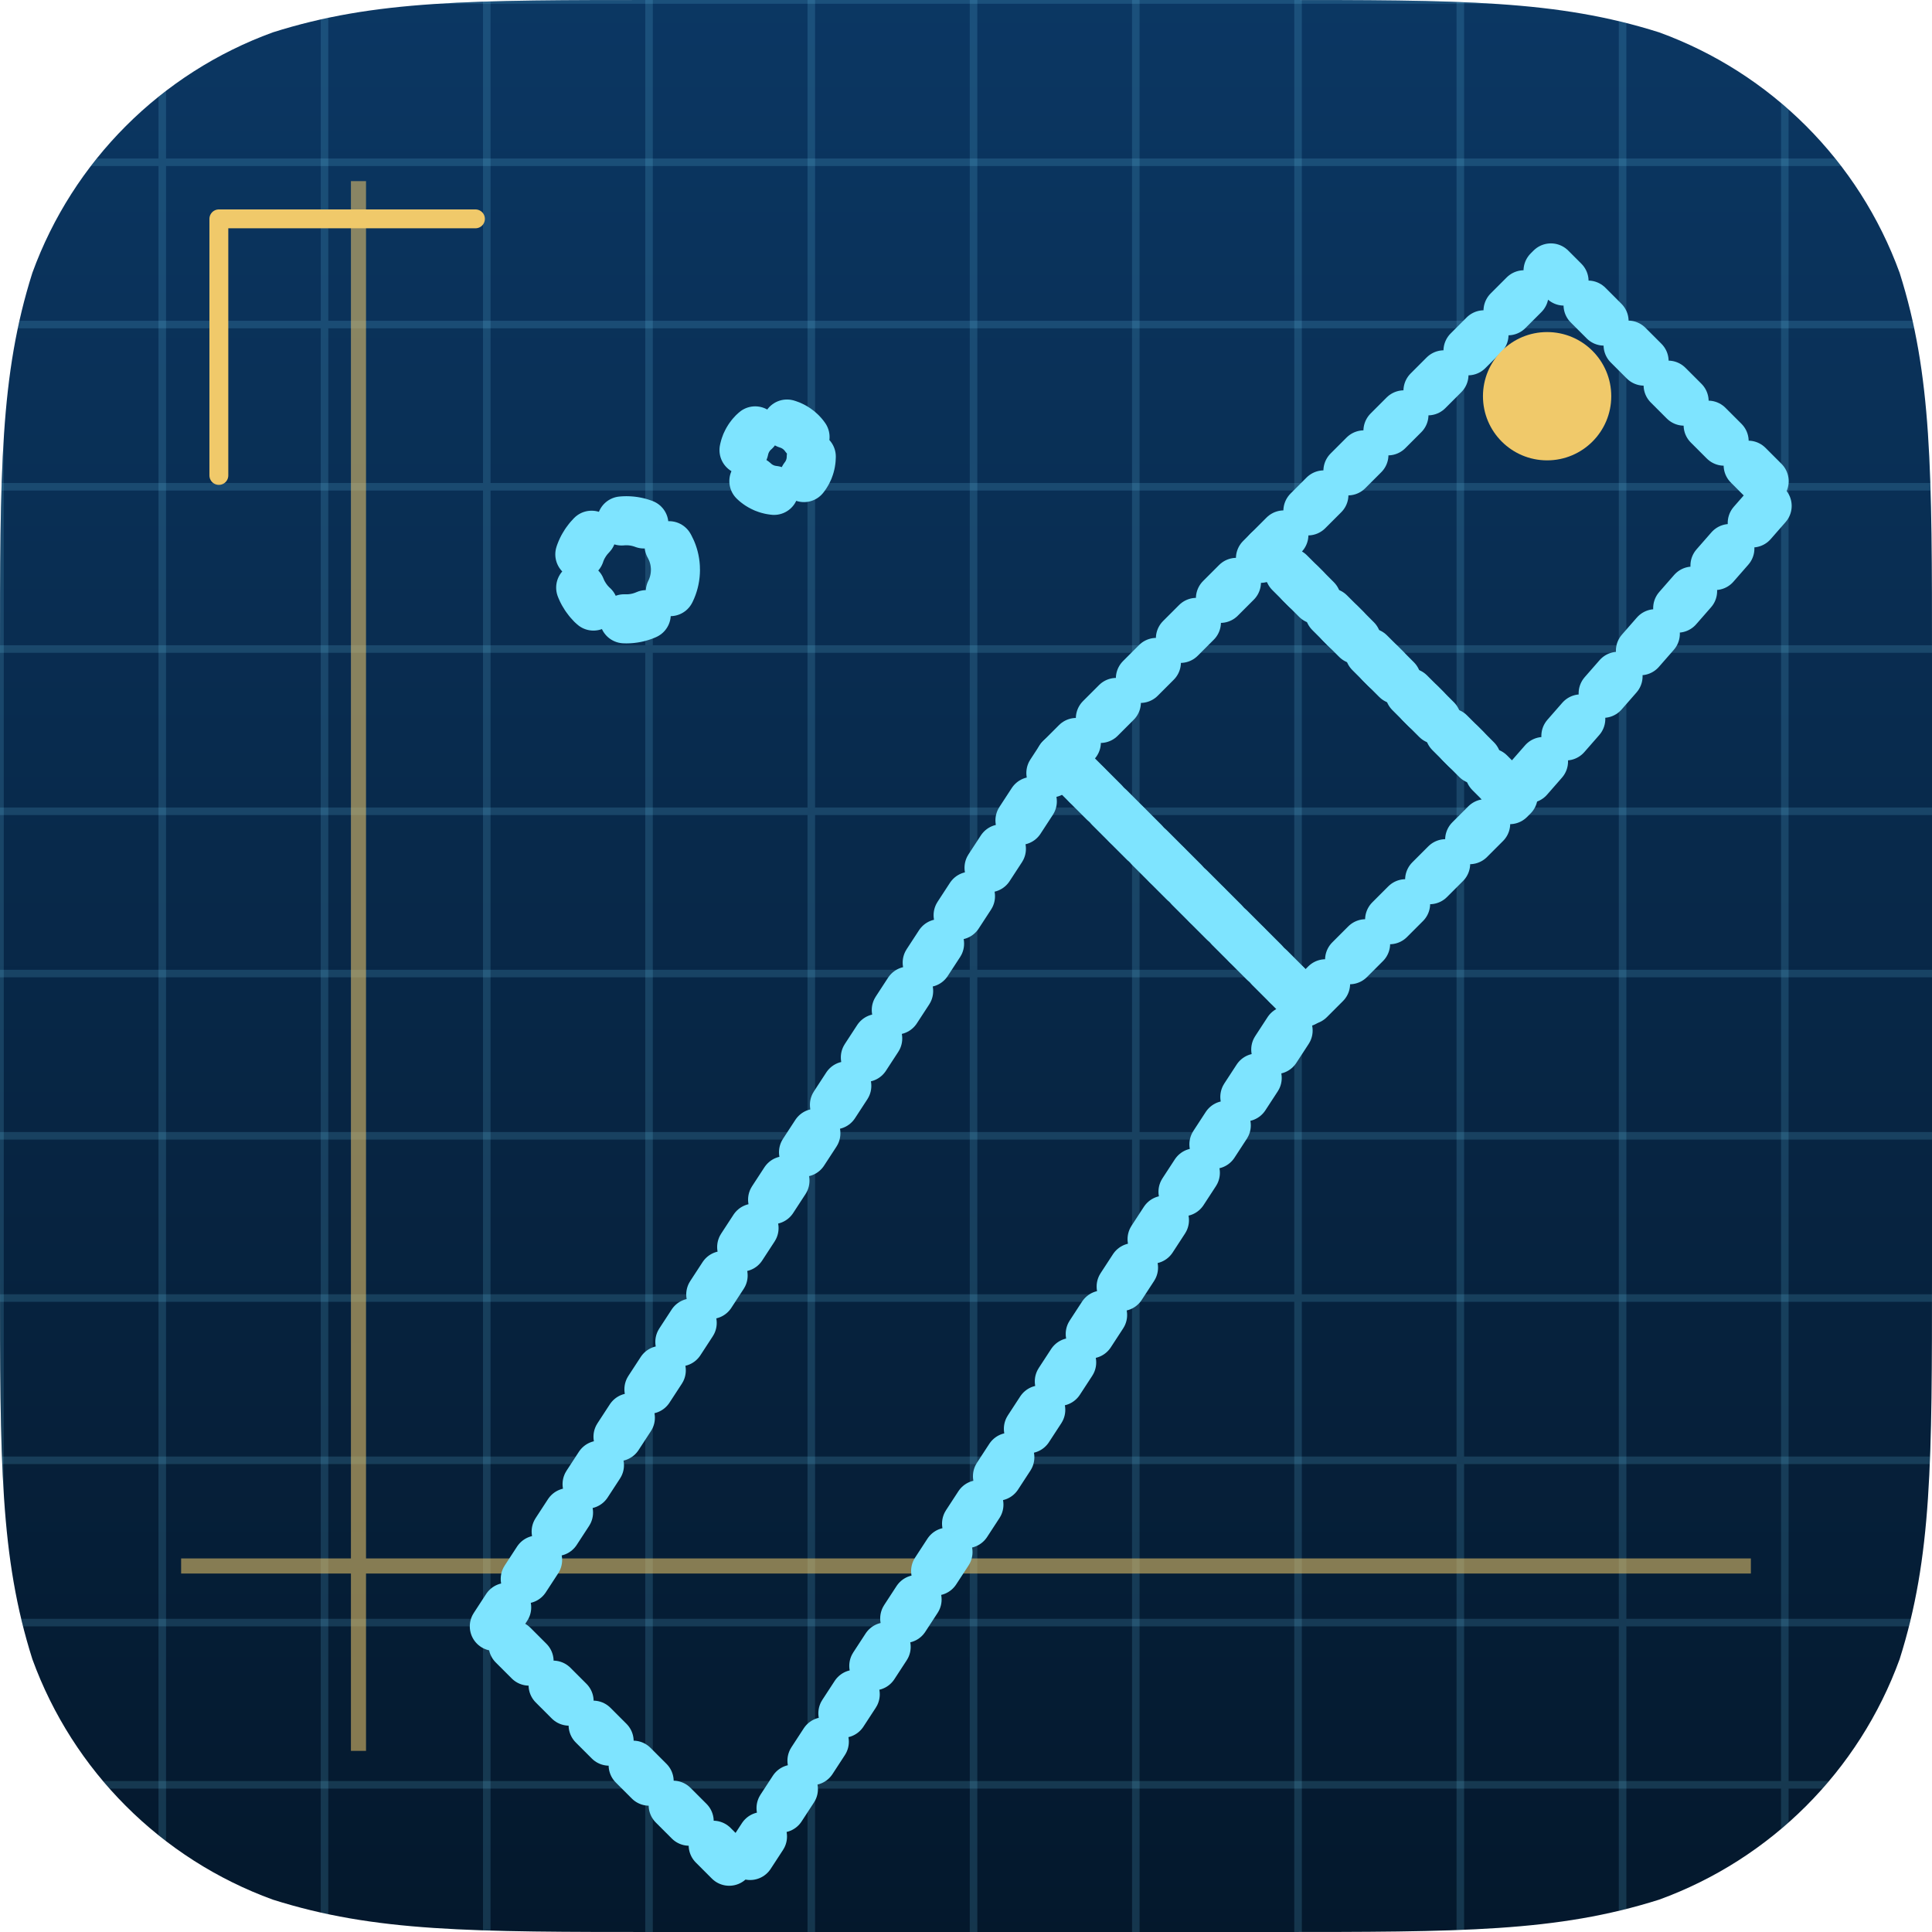
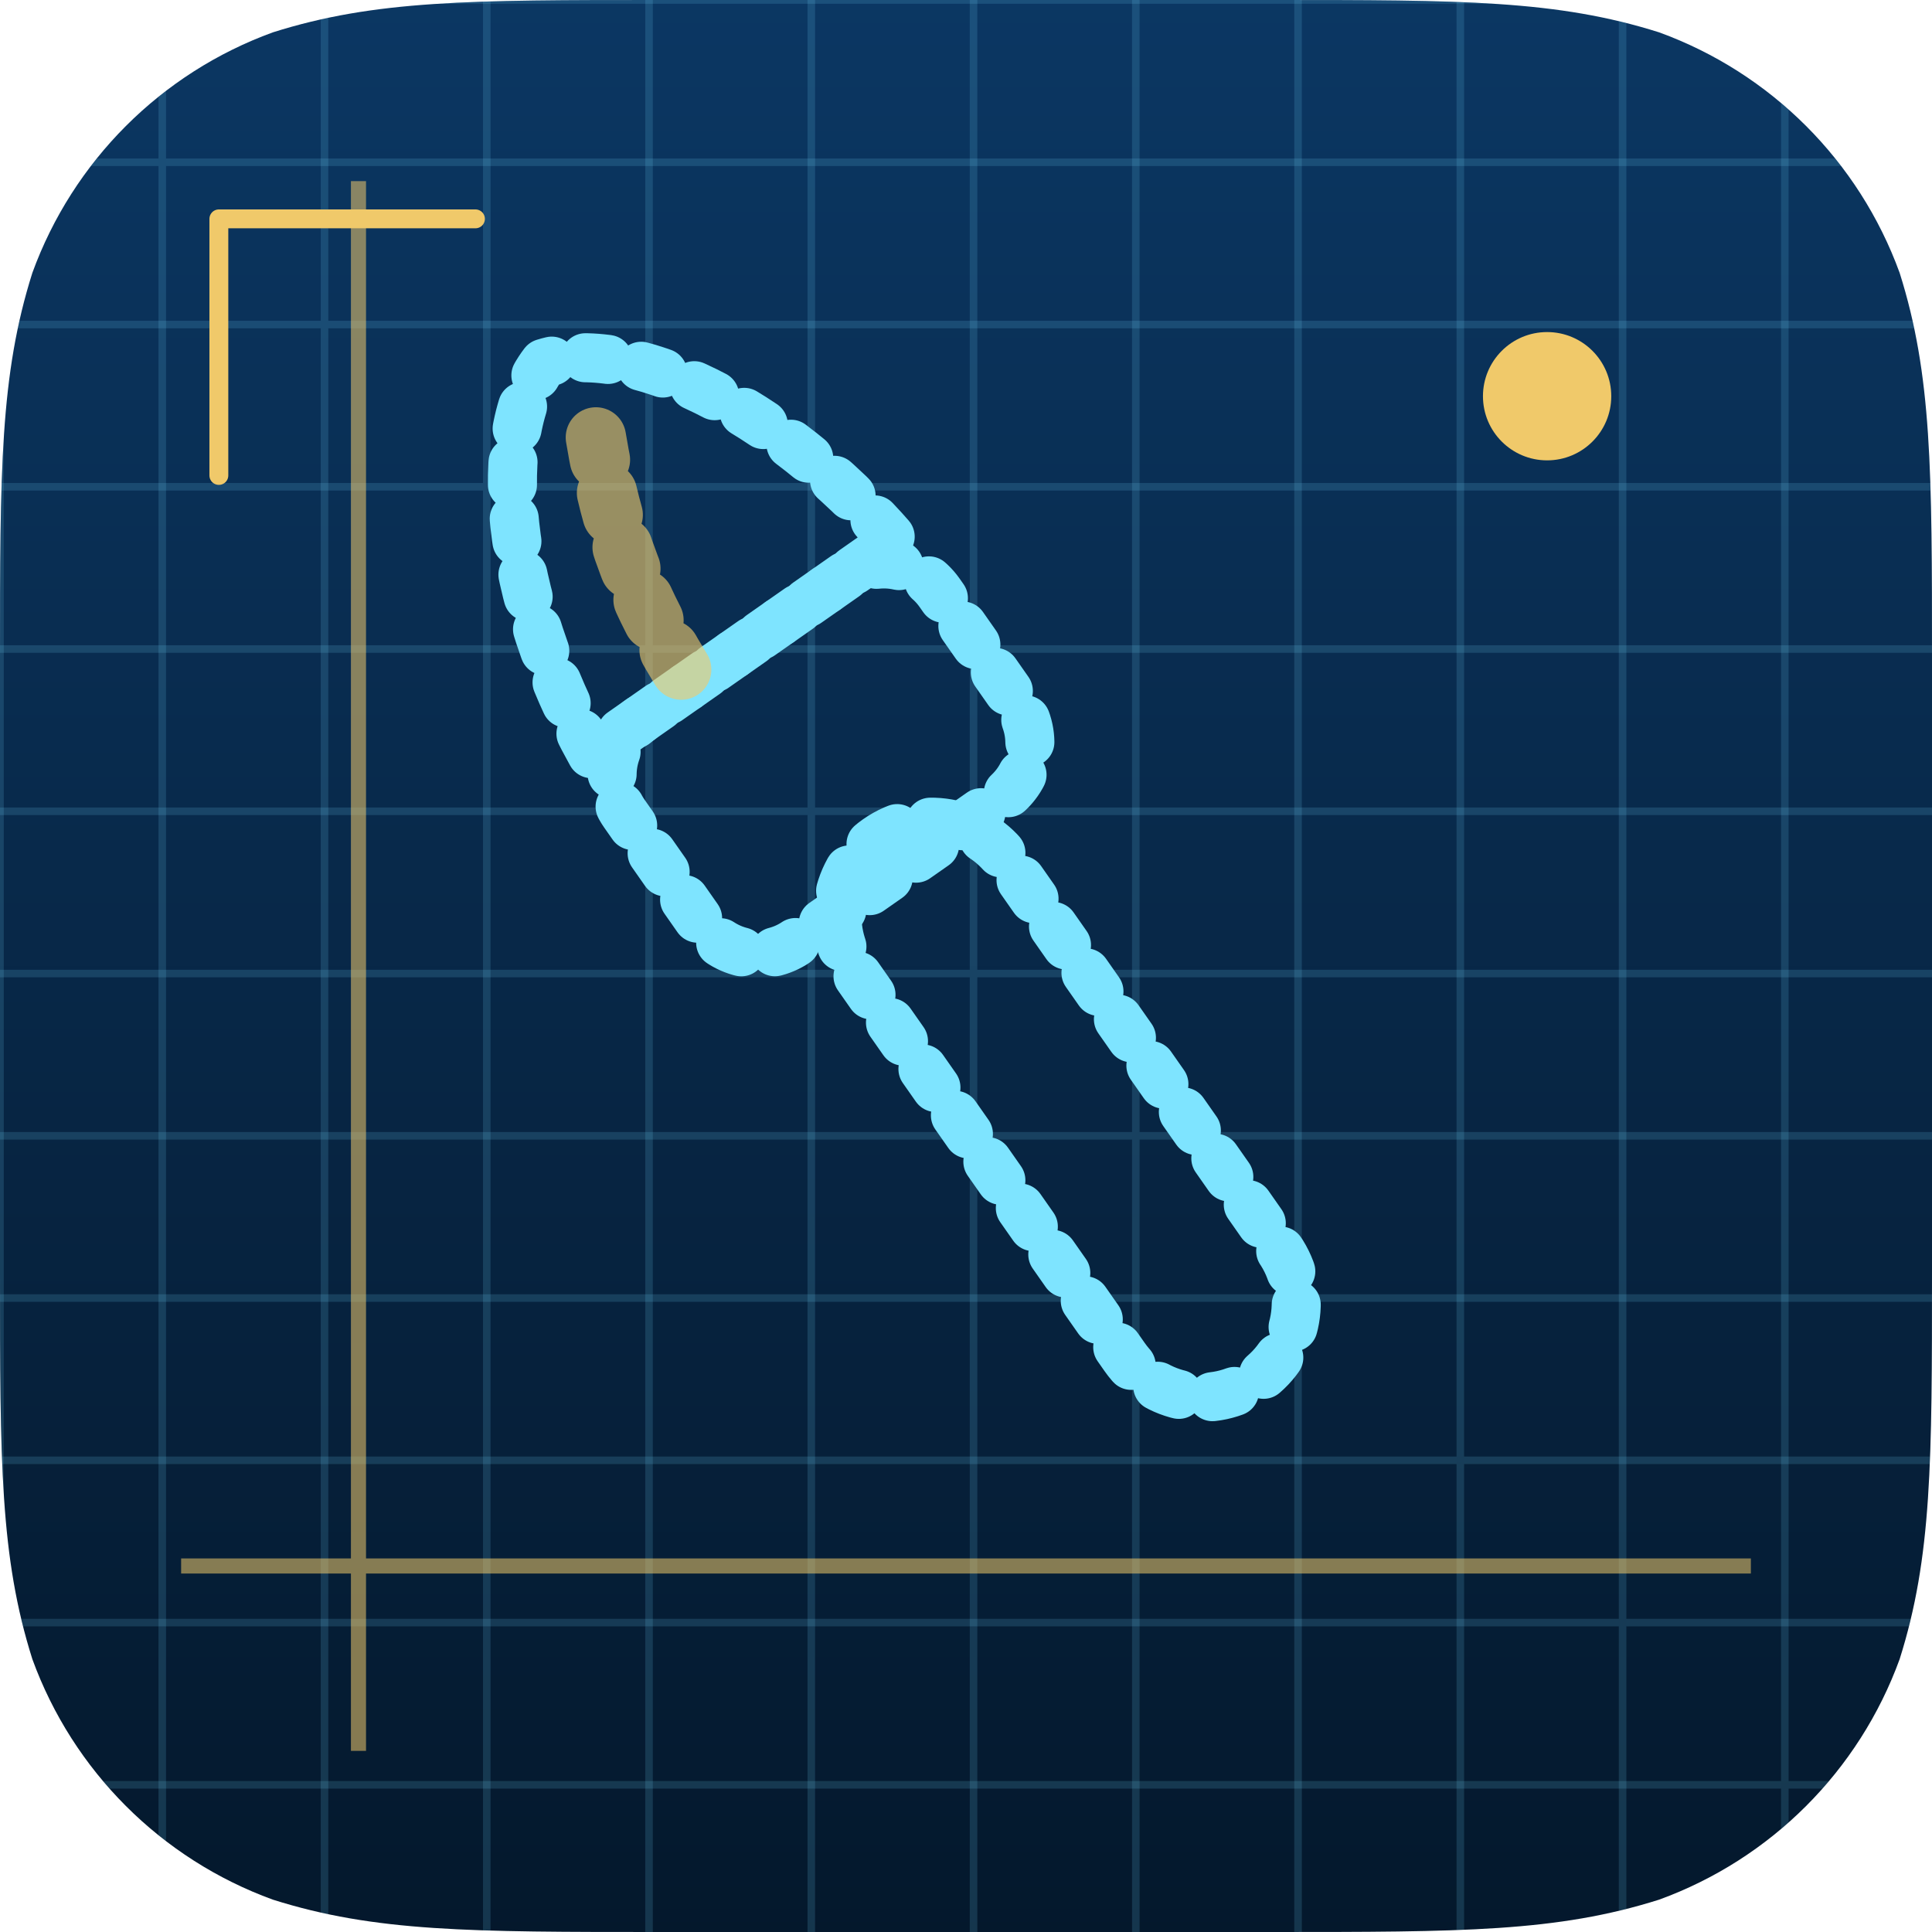
<svg xmlns="http://www.w3.org/2000/svg" viewBox="0 0 1024 1024" width="1024" height="1024" role="img" aria-label="Blueprint Appearance">
  <defs>
    <clipPath id="sq">
      <path d="M 350.06 0 L 673.94 0 C 774.74 0 825.13 0 879.39 17.15 L 879.39 17.15 C 938.62 38.71 985.29 85.38 1006.85 144.61 C 1024 198.87 1024 249.26 1024 350.06 L 1024 673.94 C 1024 774.74 1024 825.13 1006.85 879.39 L 1006.85 879.39 C 985.29 938.62 938.62 985.29 879.39 1006.85 C 825.13 1024 774.74 1024 673.94 1024 L 350.06 1024 C 249.26 1024 198.87 1024 144.61 1006.85 L 144.61 1006.85 C 85.38 985.29 38.71 938.62 17.15 879.39 C 0 825.13 0 774.74 0 673.94 L 0 350.06 C 0 249.26 0 198.87 17.15 144.61 L 17.15 144.61 C 38.71 85.38 85.38 38.71 144.61 17.15 C 198.87 0 249.26 0 350.06 0 Z" />
    </clipPath>
    <linearGradient id="bgblueprintappearance" x1="0" y1="0" x2="0" y2="1">
      <stop offset="0" stop-color="#0b3763" />
      <stop offset="1" stop-color="#04182c" />
    </linearGradient>
  </defs>
  <g clip-path="url(#sq)">
    <rect width="1024" height="1024" fill="url(#bgblueprintappearance)" />
    <path d="M 0 0 V 1024 M 0 0 H 1024" stroke="#74d7ff" stroke-width="4" opacity=".16" />
    <path d="M 86 0 V 1024 M 0 86 H 1024" stroke="#74d7ff" stroke-width="4" opacity=".16" />
    <path d="M 172 0 V 1024 M 0 172 H 1024" stroke="#74d7ff" stroke-width="4" opacity=".16" />
    <path d="M 258 0 V 1024 M 0 258 H 1024" stroke="#74d7ff" stroke-width="4" opacity=".16" />
    <path d="M 344 0 V 1024 M 0 344 H 1024" stroke="#74d7ff" stroke-width="4" opacity=".16" />
    <path d="M 430 0 V 1024 M 0 430 H 1024" stroke="#74d7ff" stroke-width="4" opacity=".16" />
    <path d="M 516 0 V 1024 M 0 516 H 1024" stroke="#74d7ff" stroke-width="4" opacity=".16" />
    <path d="M 602 0 V 1024 M 0 602 H 1024" stroke="#74d7ff" stroke-width="4" opacity=".16" />
    <path d="M 688 0 V 1024 M 0 688 H 1024" stroke="#74d7ff" stroke-width="4" opacity=".16" />
    <path d="M 774 0 V 1024 M 0 774 H 1024" stroke="#74d7ff" stroke-width="4" opacity=".16" />
    <path d="M 860 0 V 1024 M 0 860 H 1024" stroke="#74d7ff" stroke-width="4" opacity=".16" />
    <path d="M 946 0 V 1024 M 0 946 H 1024" stroke="#74d7ff" stroke-width="4" opacity=".16" />
    <path d="M96 830 H928 M190 96 V928" stroke="#f0c96a" stroke-width="8" opacity=".55" />
    <g fill="none" stroke="#7ee4ff" stroke-width="26" stroke-linecap="round" stroke-linejoin="round" stroke-dasharray="12 18">
-       <path d="M 262 862 L 562 402 L 692 532 L 392 992 Z" fill="none" />
-       <path d="M 562 402 L 672 292 L 802 422 L 692 532 Z" fill="none" />
-       <path d="M 672 292 L 822 142 L 942 262 L 802 422 Z" fill="none" />
-       <circle cx="332" cy="302" r="26" fill="none" />
-       <circle cx="412" cy="242" r="18" fill="none" />
+       <g transform="rotate(-35 512 512)">
+         <rect x="462" y="430" width="100" height="350" rx="50" fill="none" />
+         <rect x="410" y="306" width="204" height="144" rx="36" fill="none" />
+         <path d="M 414 306 C 424 210 468 136 512 122 C 556 136 600 210 610 306 Z" fill="none" />
+         <path d="M 512 170 C 490 216 480 254 478 306" fill="none" stroke="#f0c96a" stroke-width="32" stroke-linecap="round" opacity=".62" />
+       </g>
    </g>
    <circle cx="820" cy="210" r="34" fill="#f0c96a" />
    <path d="M116 116 H252 M116 116 V252" stroke="#f0c96a" stroke-width="10" stroke-linecap="round" />
  </g>
</svg>
